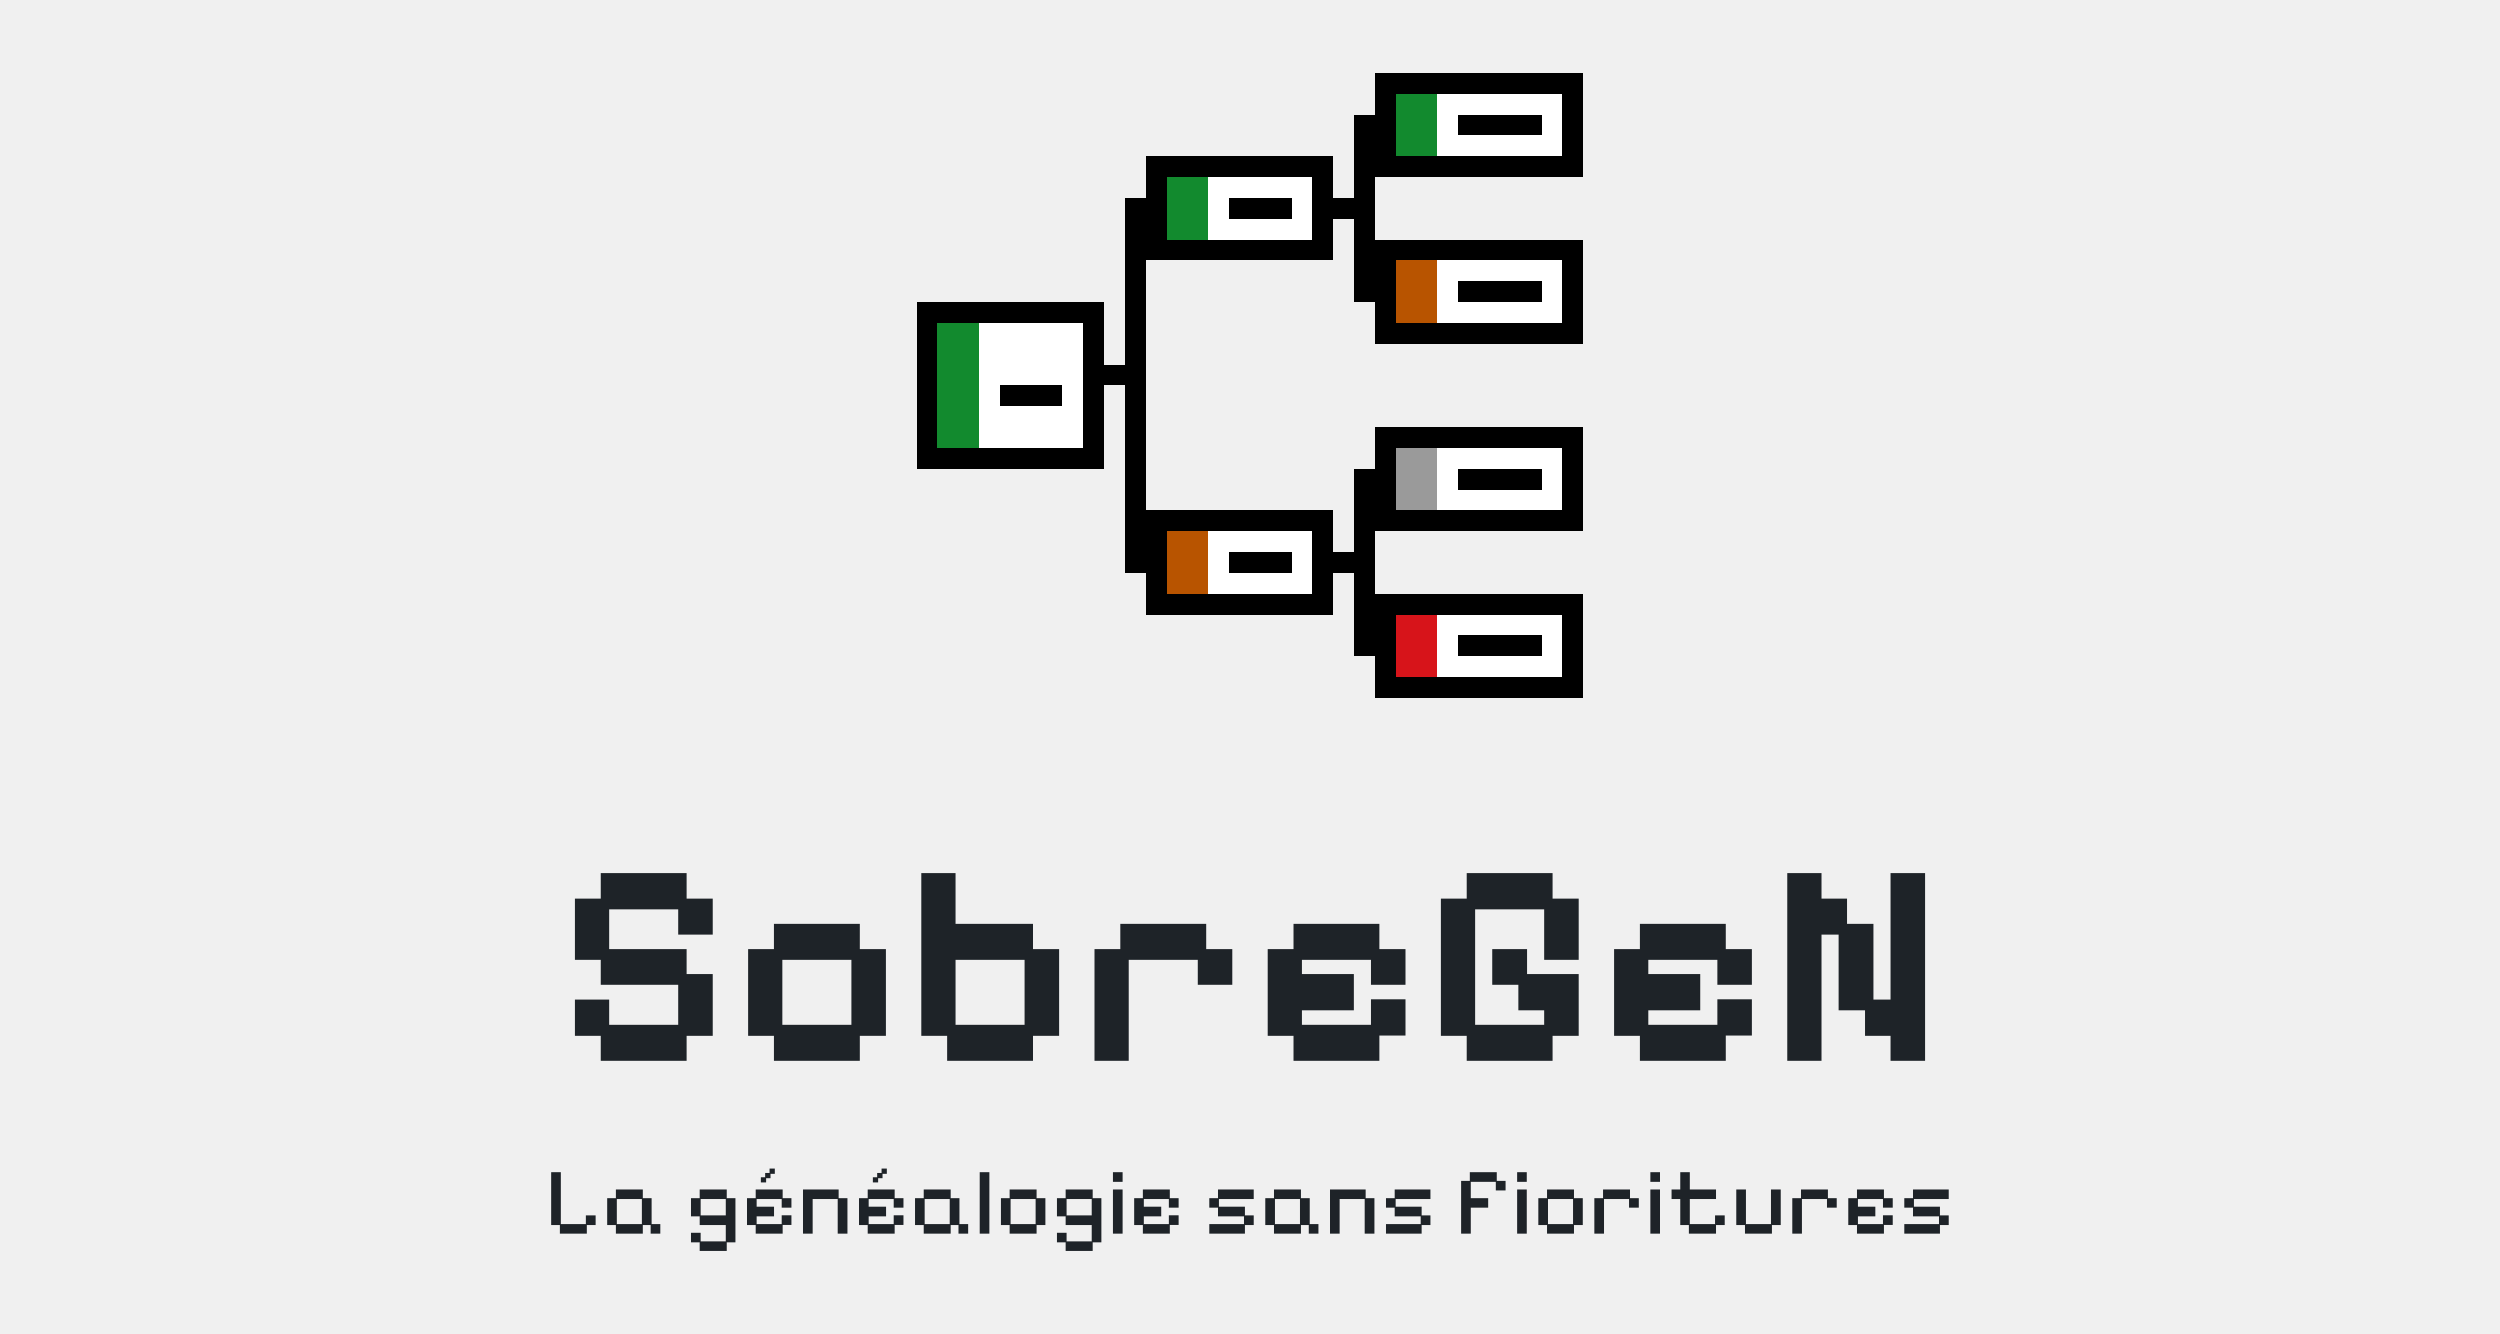
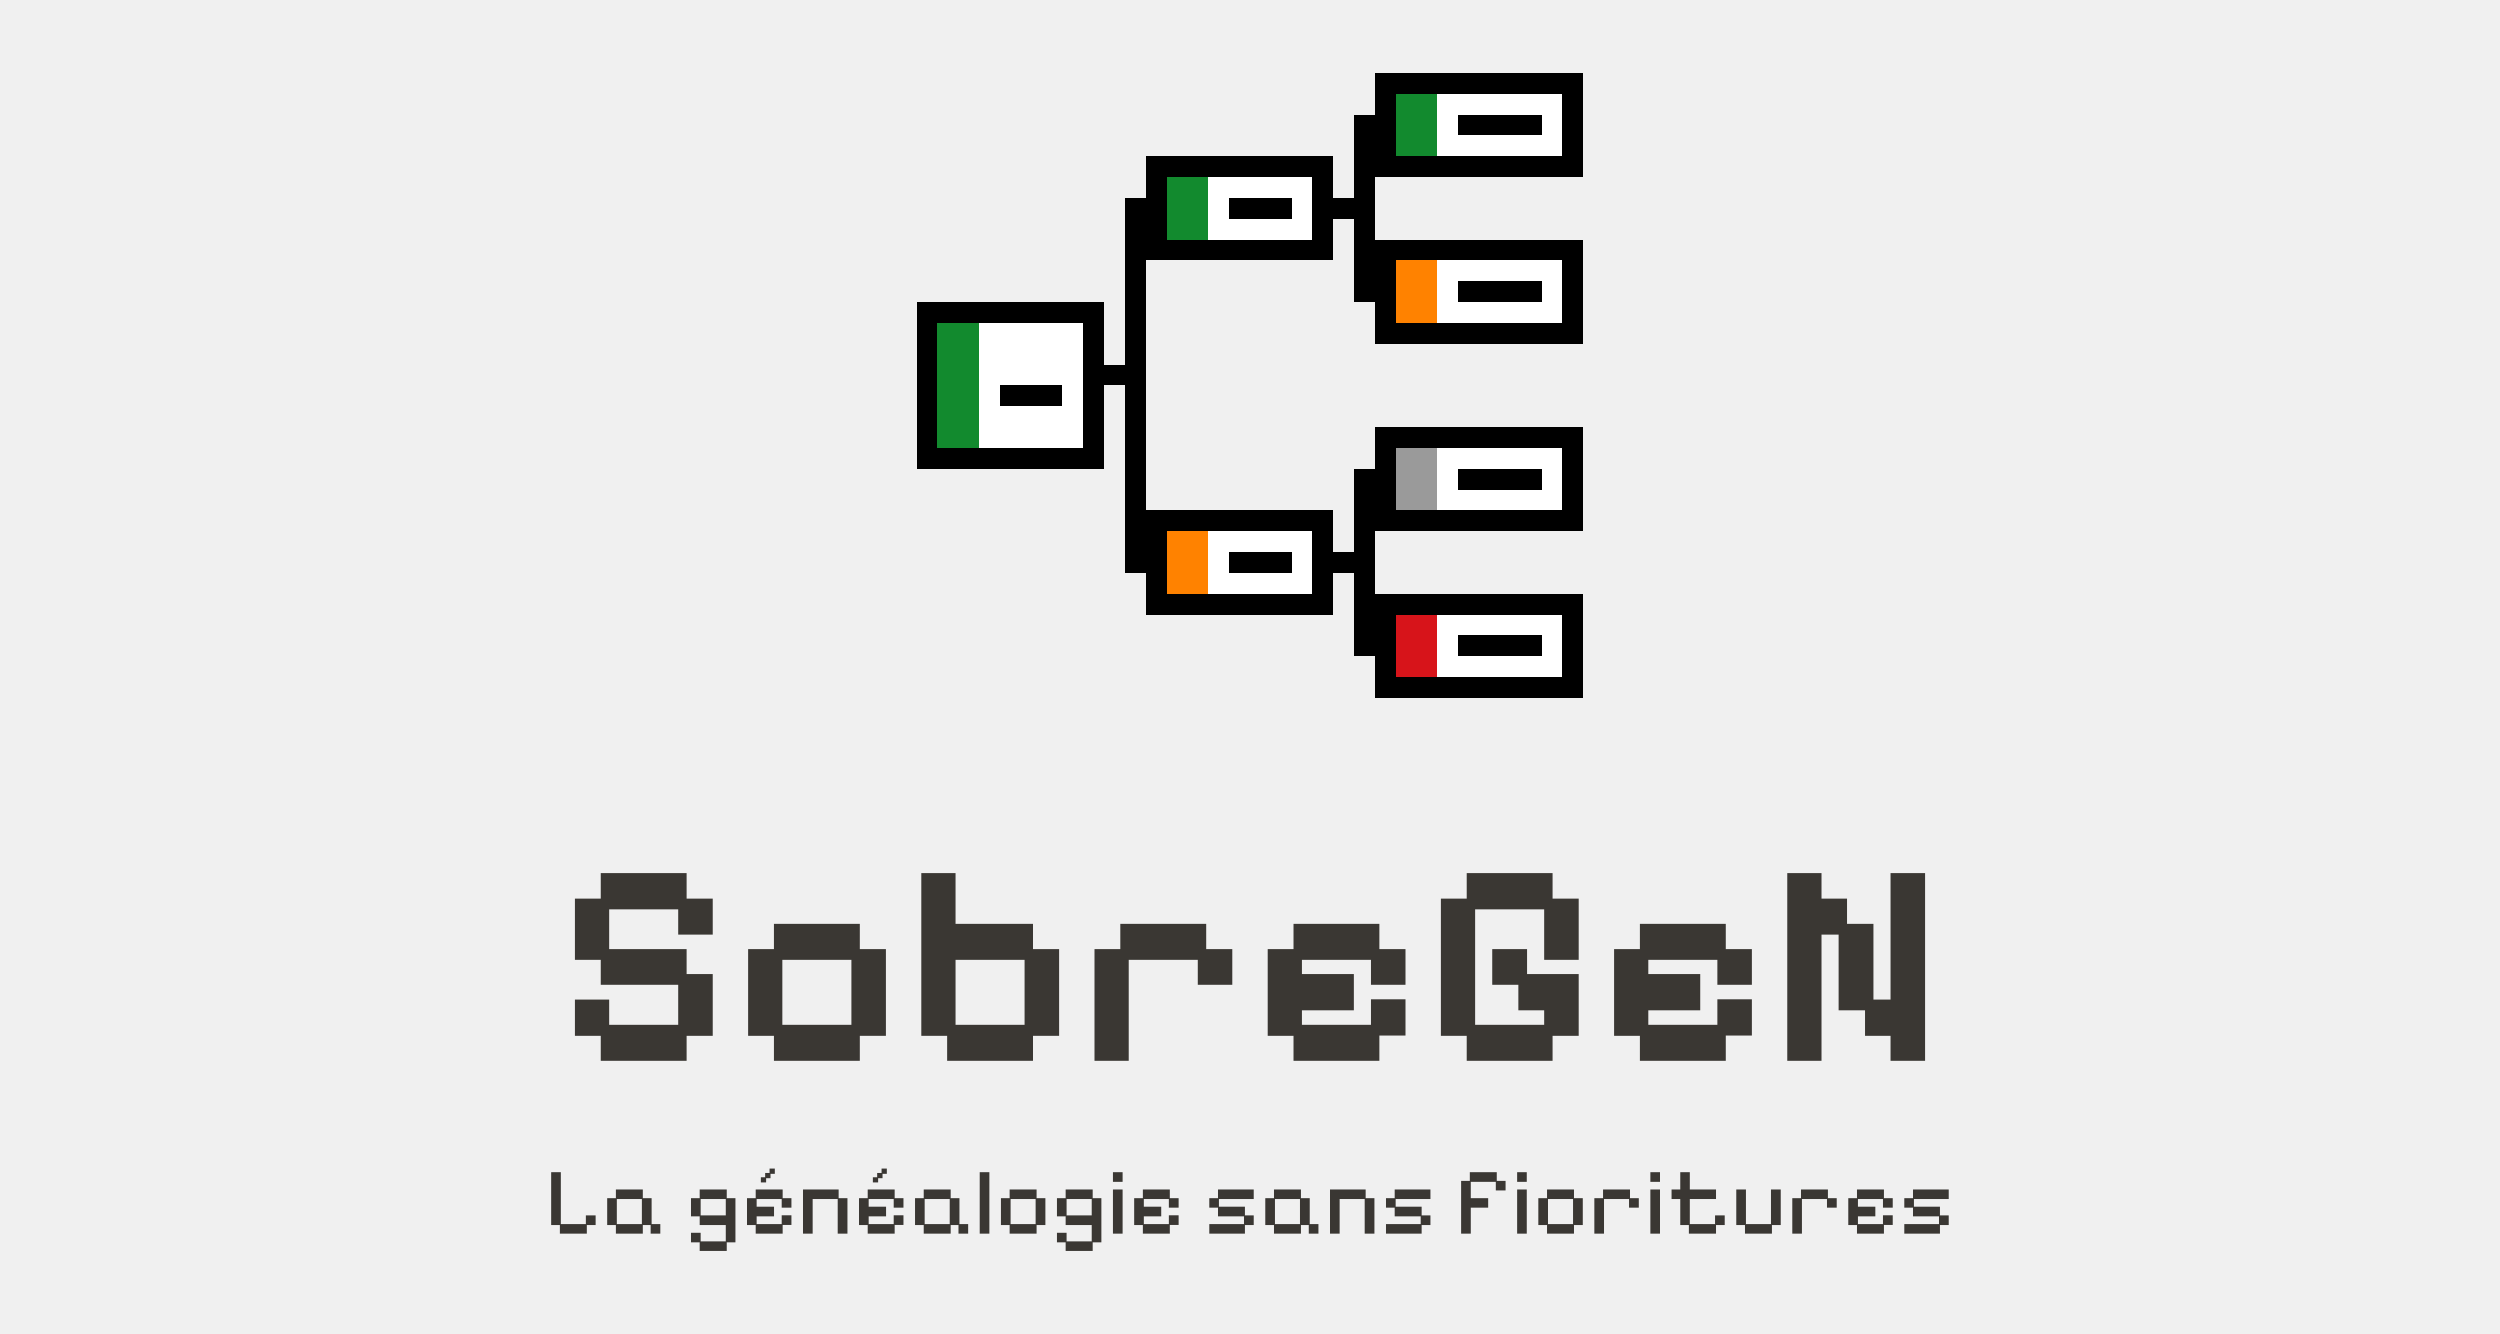
<svg xmlns="http://www.w3.org/2000/svg" viewBox="0 0 960 512" width="960" height="512">
  <g transform="translate(352 20) scale(8)" shape-rendering="crispEdges">
    <path fill="#000000" d="M22 1h10v1h-10zM22 2h1v1h-1zM31 2h1v1h-1zM21 3h2v1h-2zM26 3h4v1h-4zM31 3h1v1h-1zM21 4h2v1h-2zM31 4h1v1h-1zM11 5h9v1h-9zM21 5h11v1h-11zM11 6h1v1h-1zM19 6h1v1h-1zM21 6h1v1h-1zM10 7h2v1h-2zM15 7h3v1h-3zM19 7h3v1h-3zM10 8h2v1h-2zM19 8h1v1h-1zM21 8h1v1h-1zM10 9h10v1h-10zM21 9h11v1h-11zM10 10h1v1h-1zM21 10h2v1h-2zM31 10h1v1h-1zM10 11h1v1h-1zM21 11h2v1h-2zM26 11h4v1h-4zM31 11h1v1h-1zM0 12h9v1h-9zM10 12h1v1h-1zM22 12h1v1h-1zM31 12h1v1h-1zM0 13h1v1h-1zM8 13h1v1h-1zM10 13h1v1h-1zM22 13h10v1h-10zM0 14h1v1h-1zM8 14h1v1h-1zM10 14h1v1h-1zM0 15h1v1h-1zM8 15h3v1h-3zM0 16h1v1h-1zM4 16h3v1h-3zM8 16h1v1h-1zM10 16h1v1h-1zM0 17h1v1h-1zM8 17h1v1h-1zM10 17h1v1h-1zM0 18h1v1h-1zM8 18h1v1h-1zM10 18h1v1h-1zM22 18h10v1h-10zM0 19h9v1h-9zM10 19h1v1h-1zM22 19h1v1h-1zM31 19h1v1h-1zM10 20h1v1h-1zM21 20h2v1h-2zM26 20h4v1h-4zM31 20h1v1h-1zM10 21h1v1h-1zM21 21h2v1h-2zM31 21h1v1h-1zM10 22h10v1h-10zM21 22h11v1h-11zM10 23h2v1h-2zM19 23h1v1h-1zM21 23h1v1h-1zM10 24h2v1h-2zM15 24h3v1h-3zM19 24h3v1h-3zM11 25h1v1h-1zM19 25h1v1h-1zM21 25h1v1h-1zM11 26h9v1h-9zM21 26h11v1h-11zM21 27h2v1h-2zM31 27h1v1h-1zM21 28h2v1h-2zM26 28h4v1h-4zM31 28h1v1h-1zM22 29h1v1h-1zM31 29h1v1h-1zM22 30h10v1h-10z" />
    <path fill="#128A2E" d="M23 2h2v1h-2zM23 3h2v1h-2zM23 4h2v1h-2zM12 6h2v1h-2zM12 7h2v1h-2zM12 8h2v1h-2zM1 13h2v1h-2zM1 14h2v1h-2zM1 15h2v1h-2zM1 16h2v1h-2zM1 17h2v1h-2zM1 18h2v1h-2z" />
    <path fill="#ffffff" d="M25 2h6v1h-6zM25 3h1v1h-1zM30 3h1v1h-1zM25 4h6v1h-6zM14 6h5v1h-5zM14 7h1v1h-1zM18 7h1v1h-1zM14 8h5v1h-5zM25 10h6v1h-6zM25 11h1v1h-1zM30 11h1v1h-1zM25 12h6v1h-6zM3 13h5v1h-5zM3 14h5v1h-5zM3 15h5v1h-5zM3 16h1v1h-1zM7 16h1v1h-1zM3 17h5v1h-5zM3 18h5v1h-5zM25 19h6v1h-6zM25 20h1v1h-1zM30 20h1v1h-1zM25 21h6v1h-6zM14 23h5v1h-5zM14 24h1v1h-1zM18 24h1v1h-1zM14 25h5v1h-5zM25 27h6v1h-6zM25 28h1v1h-1zM30 28h1v1h-1zM25 29h6v1h-6z" />
-     <path fill="#B85400" d="M23 10h2v1h-2zM23 11h2v1h-2zM23 12h2v1h-2zM12 23h2v1h-2zM12 24h2v1h-2zM12 25h2v1h-2z" />
+     <path fill="#FF8200" d="M23 10h2v1h-2zM23 11h2v1h-2zM23 12h2v1h-2zM12 23h2v1h-2zM12 24h2v1h-2zM12 25h2v1h-2z" />
    <path fill="#9A9A9A" d="M23 19h2v1h-2zM23 20h2v1h-2zM23 21h2v1h-2z" />
    <path fill="#D7141A" d="M23 27h2v1h-2zM23 28h2v1h-2zM23 29h2v1h-2z" />
  </g>
-   <path fill="#1E2328" d="M230.69 407.35V397.76H220.77V383.84H233.92V393.53H260.43V378.16H230.69V368.58H220.77V345.07H230.69V335.27H263.66V345.07H273.69V358.89H260.43V349.19H233.92V364.46H263.66V374.04H273.69V397.76H263.66V407.35ZM297.19 407.35V397.76H287.28V364.46H297.19V354.76H330.17V364.46H340.19V397.76H330.17V407.35ZM300.42 393.53H326.94V368.58H300.42ZM363.7 407.35V397.76H353.78V335.27H366.93V354.76H396.67V364.46H406.7V397.76H396.67V407.35ZM366.93 393.53H393.44V368.58H366.93ZM420.29 407.35V364.46H430.2V354.76H463.18V364.46H473.2V378.16H459.95V368.58H433.43V407.35ZM496.71 407.35V397.76H486.8V364.46H496.71V354.76H529.68V364.46H539.71V378.16H526.45V368.58H499.94V374.04H519.88V387.96H499.94V393.53H526.45V383.73H539.71V397.65H529.68V407.35ZM563.22 407.35V397.76H553.3V345.07H563.22V335.27H596.19V345.07H606.22V368.58H592.96V349.19H566.45V393.53H592.96V387.96H583.05V378.16H573.02V364.46H586.39V374.04H606.22V397.76H596.19V407.35ZM629.72 407.35V397.76H619.81V364.46H629.72V354.76H662.7V364.46H672.72V378.16H659.47V368.58H632.95V374.04H652.89V387.96H632.95V393.53H659.47V383.73H672.72V397.65H662.7V407.35ZM686.31 407.35V335.27H699.46V345.07H709.26V354.76H719.4V383.84H725.97V335.27H739.23V407.35H725.97V397.76H716.17V387.96H706.03V358.89H699.46V407.35Z" />
-   <path fill="#1E2328" d="M214.99 473.72V470.42H211.65V450.12H215.36V470.05H224.97V466.71H228.72V470.42H225.34V473.72ZM236.5 473.72V470.42H233.16V460.1H236.5V456.76H246.84V460.1H250.22V470.05H253.56V473.72H249.85V470.42H246.84V473.72ZM236.86 470.05H246.48V460.43H236.86ZM268.68 480.36V477.06H265.34V473.39H269.05V476.69H278.7V470.42H268.68V467.08H265.34V460.1H268.68V456.76H279.07V460.1H282.41V477.06H279.07V480.36ZM269.05 466.71H278.7V460.43H269.05ZM290.19 473.72V470.42H286.85V460.1H290.19V456.76H300.54V460.1H303.91V463.74H300.17V460.43H290.55V463.37H297.23V467.08H290.55V470.05H300.17V466.67H303.91V470.38H300.54V473.72ZM292.17 454.05V452.07H293.82V450.42H295.51V448.73H297.53V450.75H295.88V452.43H294.19V454.05ZM308.35 473.72V456.76H322.04V460.1H325.42V473.72H321.68V460.43H312.06V473.72ZM333.2 473.72V470.42H329.86V460.1H333.2V456.76H343.55V460.1H346.93V463.74H343.18V460.43H333.57V463.37H340.25V467.08H333.57V470.05H343.18V466.67H346.93V470.38H343.55V473.72ZM335.18 454.05V452.07H336.83V450.42H338.52V448.73H340.54V450.75H338.89V452.43H337.2V454.05ZM354.71 473.72V470.42H351.37V460.1H354.71V456.76H365.06V460.1H368.43V470.05H371.77V473.72H368.06V470.42H365.06V473.72ZM355.07 470.05H364.69V460.43H355.07ZM376.21 473.72V450.12H379.92V473.72ZM387.7 473.72V470.42H384.36V460.1H387.7V456.76H398.05V460.1H401.43V470.42H398.05V473.72ZM388.07 470.05H397.68V460.43H388.07ZM409.21 480.36V477.06H405.87V473.39H409.57V476.69H419.22V470.42H409.21V467.08H405.87V460.1H409.21V456.76H419.59V460.1H422.93V477.06H419.59V480.36ZM409.57 466.71H419.22V460.43H409.57ZM427.37 473.72V456.76H431.08V473.72ZM427.37 453.83V450.12H431.08V453.83ZM438.86 473.72V470.42H435.52V460.1H438.86V456.76H449.21V460.1H452.59V463.74H448.84V460.43H439.23V463.37H445.91V467.08H439.23V470.05H448.84V466.67H452.59V470.38H449.21V473.72ZM464.37 473.72V470.05H477.69V467.08H467.71V463.74H464.37V460.1H467.71V456.76H481.43V460.43H468.07V463.37H478.05V466.71H481.43V470.42H478.05V473.72ZM489.21 473.72V470.42H485.87V460.1H489.21V456.76H499.56V460.1H502.94V470.05H506.28V473.72H502.57V470.42H499.56V473.72ZM489.58 470.05H499.19V460.43H489.58ZM510.72 473.72V456.76H524.41V460.1H527.78V473.72H524.04V460.43H514.42V473.72ZM532.22 473.72V470.05H545.55V467.08H535.56V463.74H532.22V460.1H535.56V456.76H549.29V460.43H535.93V463.37H545.91V466.71H549.29V470.42H545.91V473.72ZM561.07 473.72V453.46H564.41V450.12H574.76V453.46H578.14V457.13H574.39V453.83H564.78V460.1H571.46V463.74H564.78V473.72ZM582.58 473.72V456.76H586.28V473.72ZM582.58 453.83V450.12H586.28V453.83ZM594.06 473.72V470.42H590.72V460.1H594.06V456.76H604.41V460.1H607.79V470.42H604.41V473.72ZM594.43 470.05H604.05V460.43H594.43ZM612.23 473.72V460.1H615.57V456.76H625.92V460.1H629.3V463.74H625.55V460.43H615.94V473.72ZM633.74 473.72V456.76H637.44V473.72ZM633.74 453.83V450.12H637.44V453.83ZM648.53 473.72V470.42H645.22V460.43H641.88V456.76H645.22V450.12H648.89V456.76H658.95V460.43H648.89V470.05H658.58V466.71H662.29V470.42H658.95V473.72ZM670.07 473.72V470.42H666.73V456.76H670.44V470.05H680.05V456.76H683.8V470.42H680.42V473.72ZM688.24 473.72V460.1H691.58V456.76H701.92V460.1H705.3V463.74H701.56V460.43H691.94V473.72ZM713.08 473.72V470.42H709.74V460.1H713.08V456.76H723.43V460.1H726.81V463.74H723.06V460.43H713.45V463.37H720.13V467.08H713.45V470.05H723.06V466.67H726.81V470.38H723.43V473.72ZM731.25 473.72V470.05H744.57V467.08H734.59V463.74H731.25V460.1H734.59V456.76H748.31V460.43H734.95V463.37H744.94V466.71H748.31V470.42H744.94V473.72Z" />
+   <path fill="#3A3733" d="M230.69 407.35V397.76H220.77V383.84H233.92V393.53H260.43V378.16H230.69V368.58H220.77V345.07H230.69V335.27H263.66V345.07H273.69V358.89H260.43V349.19H233.92V364.46H263.66V374.04H273.69V397.76H263.66V407.35ZM297.19 407.35V397.76H287.28V364.46H297.19V354.76H330.17V364.46H340.19V397.76H330.17V407.35ZM300.42 393.53H326.94V368.58H300.42ZM363.7 407.35V397.76H353.78V335.27H366.93V354.76H396.67V364.46H406.7V397.76H396.67V407.35ZM366.93 393.53H393.44V368.58H366.93ZM420.29 407.35V364.46H430.2V354.76H463.18V364.46H473.2V378.16H459.95V368.58H433.43V407.35ZM496.71 407.35V397.76H486.8V364.46H496.71V354.76H529.68V364.46H539.71V378.16H526.45V368.58H499.94V374.04H519.88V387.96H499.94V393.53H526.45V383.73H539.71V397.65H529.68V407.35ZM563.22 407.35V397.76H553.3V345.07H563.22V335.27H596.19V345.07H606.22V368.58H592.96V349.19H566.45V393.53H592.96V387.96H583.05V378.16H573.02V364.46H586.39V374.04H606.22V397.76H596.19V407.35ZM629.72 407.35V397.76H619.81V364.46H629.72V354.76H662.7V364.46H672.72V378.16H659.47V368.58H632.95V374.04H652.89V387.96H632.95V393.53H659.47V383.73H672.72V397.65H662.7V407.35ZM686.31 407.35V335.27H699.46V345.07H709.26V354.76H719.4V383.84H725.97V335.27H739.23V407.35H725.97V397.76H716.17V387.96H706.03V358.89H699.46V407.35Z" />
+   <path fill="#3A3733" d="M214.99 473.72V470.42H211.65V450.12H215.36V470.05H224.97V466.71H228.72V470.42H225.34V473.72ZM236.5 473.72V470.42H233.16V460.1H236.5V456.76H246.84V460.1H250.22V470.05H253.56V473.72H249.85V470.42H246.84V473.72ZM236.86 470.05H246.48V460.43H236.86ZM268.68 480.36V477.06H265.34V473.39H269.05V476.69H278.7V470.42H268.68V467.08H265.34V460.1H268.68V456.76H279.07V460.1H282.41V477.06H279.07V480.36ZM269.05 466.71H278.7V460.43H269.05ZM290.19 473.72V470.42H286.85V460.1H290.19V456.76H300.54V460.1H303.91V463.74H300.17V460.43H290.55V463.37H297.23V467.08H290.55V470.05H300.17V466.67H303.91V470.38H300.54V473.72ZM292.17 454.05V452.07H293.82V450.42H295.51V448.73H297.53V450.75H295.88V452.43H294.19V454.05ZM308.35 473.72V456.76H322.04V460.1H325.42V473.72H321.68V460.43H312.06V473.72ZM333.2 473.72V470.42H329.86V460.1H333.2V456.76H343.55V460.1H346.93V463.74H343.18V460.43H333.57V463.37H340.25V467.08H333.57V470.05H343.18V466.67H346.93V470.38H343.55V473.72ZM335.18 454.05V452.07H336.83V450.42H338.52V448.73H340.54V450.75H338.89V452.43H337.2V454.05ZM354.71 473.72V470.42H351.37V460.1H354.71V456.76H365.06V460.1H368.43V470.05H371.77V473.72H368.06V470.42H365.06V473.72ZM355.07 470.05H364.69V460.43H355.07ZM376.21 473.72V450.12H379.92V473.72ZM387.7 473.72V470.42H384.36V460.1H387.7V456.76H398.05V460.1H401.43V470.42H398.05V473.72ZM388.07 470.05H397.68V460.43H388.07ZM409.21 480.36V477.06H405.87V473.39H409.57V476.69H419.22V470.42H409.21V467.08H405.87V460.1H409.21V456.76H419.59V460.1H422.93V477.06H419.59V480.36ZM409.57 466.71H419.22V460.43H409.57ZM427.37 473.72V456.76H431.08V473.72ZM427.37 453.83V450.12H431.08V453.83ZM438.86 473.72V470.42H435.52V460.1H438.86V456.76H449.21V460.1H452.59V463.74H448.84V460.43H439.23V463.37H445.91V467.08H439.23V470.05H448.84V466.67H452.59V470.38H449.21V473.72ZM464.37 473.72V470.05H477.69V467.08H467.71V463.74H464.37V460.1H467.71V456.76H481.43V460.43H468.07V463.37H478.05V466.71H481.43V470.42H478.05V473.72ZM489.21 473.72V470.42H485.87V460.1H489.21V456.76H499.56V460.1H502.94V470.05H506.28V473.72H502.57V470.42H499.56V473.72ZM489.58 470.05H499.19V460.43H489.58ZM510.72 473.72V456.76H524.41V460.1H527.78V473.72H524.04V460.43H514.42V473.72ZM532.22 473.72V470.05H545.55V467.08H535.56V463.74H532.22V460.1H535.56V456.76H549.29V460.43H535.93V463.37H545.91V466.71H549.29V470.42H545.91V473.72ZM561.07 473.72V453.46H564.41V450.12H574.76V453.46H578.14V457.13H574.39V453.83H564.78V460.1H571.46V463.74H564.78V473.72ZM582.58 473.72V456.76H586.28V473.72ZM582.58 453.83V450.12H586.28V453.83ZM594.06 473.72V470.42H590.72V460.1H594.06V456.76H604.41V460.1H607.79V470.42H604.41V473.72ZM594.43 470.05H604.05V460.43H594.43ZM612.23 473.72V460.1H615.57V456.76H625.92V460.1H629.3V463.74H625.55V460.43H615.94V473.72ZM633.74 473.72V456.76H637.44V473.72ZM633.74 453.83V450.12H637.44V453.83ZM648.53 473.72V470.42H645.22V460.43H641.88V456.76H645.22V450.12H648.89V456.76H658.95V460.43H648.89V470.05H658.58V466.71H662.29V470.42H658.95V473.72ZM670.07 473.72V470.42H666.73V456.76H670.44V470.05H680.05V456.76H683.8V470.42H680.42V473.72ZM688.24 473.72V460.1H691.58V456.76H701.92V460.1H705.3V463.74H701.56V460.43H691.94V473.72ZM713.08 473.72V470.42H709.74V460.1H713.08V456.76H723.43V460.1H726.81V463.74H723.06V460.43H713.45V463.37H720.13V467.08H713.45V470.05H723.06V466.67H726.81V470.38H723.43V473.72ZM731.25 473.72V470.05H744.57V467.08H734.59V463.74H731.25V460.1H734.59V456.76H748.31V460.43H734.95V463.37H744.94V466.71H748.31V470.42H744.94V473.72Z" />
</svg>
